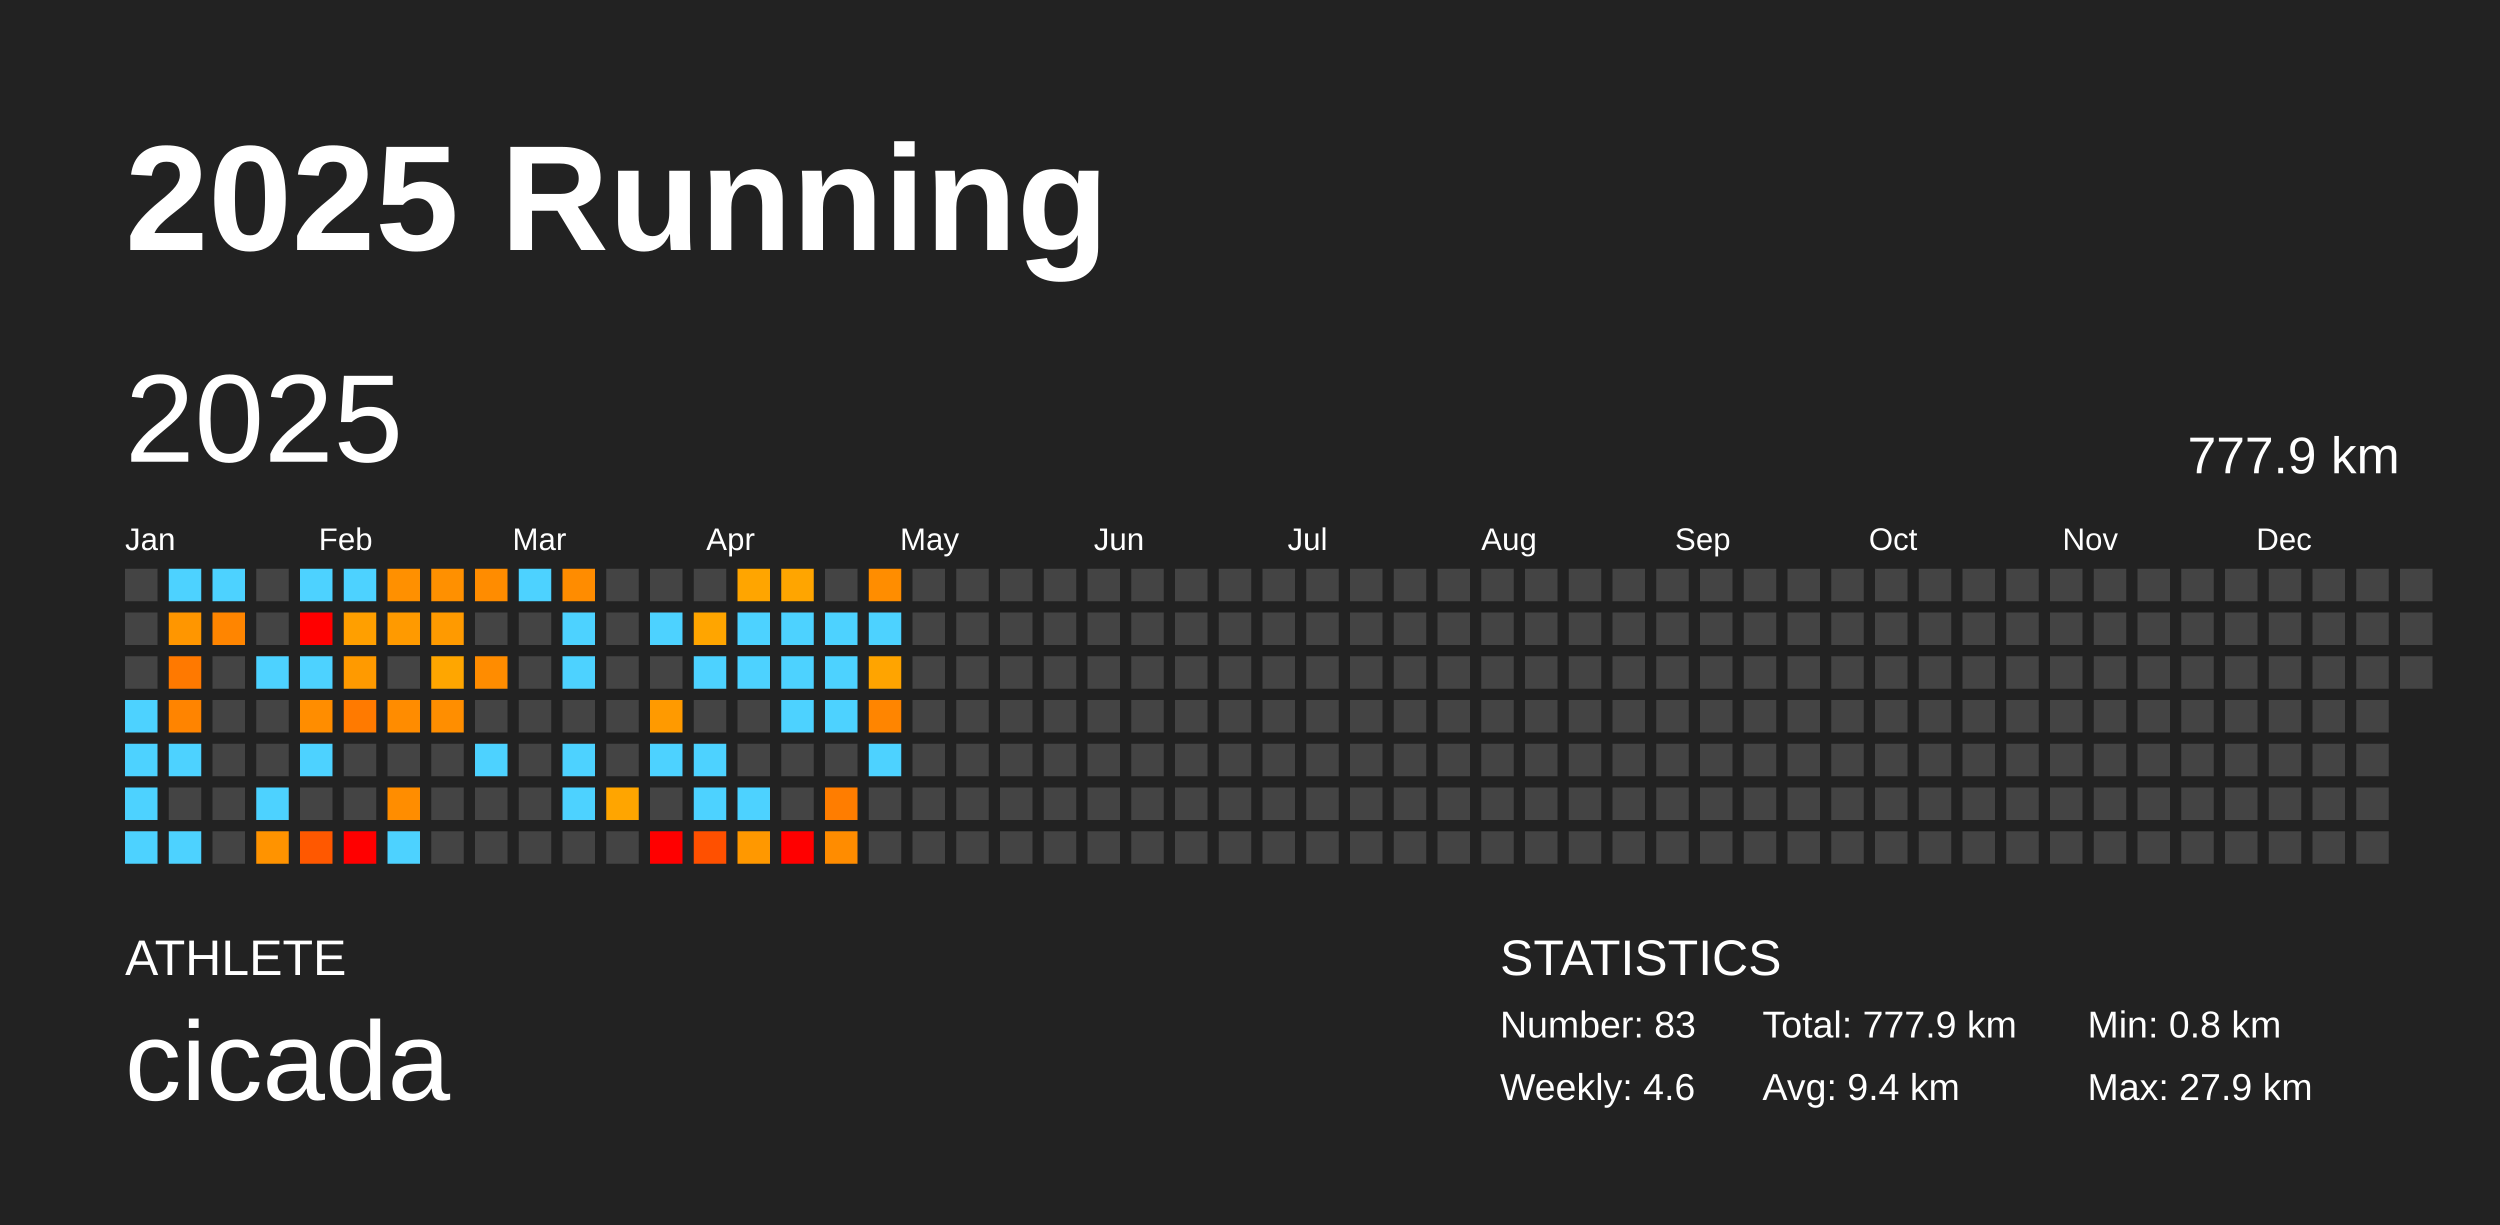
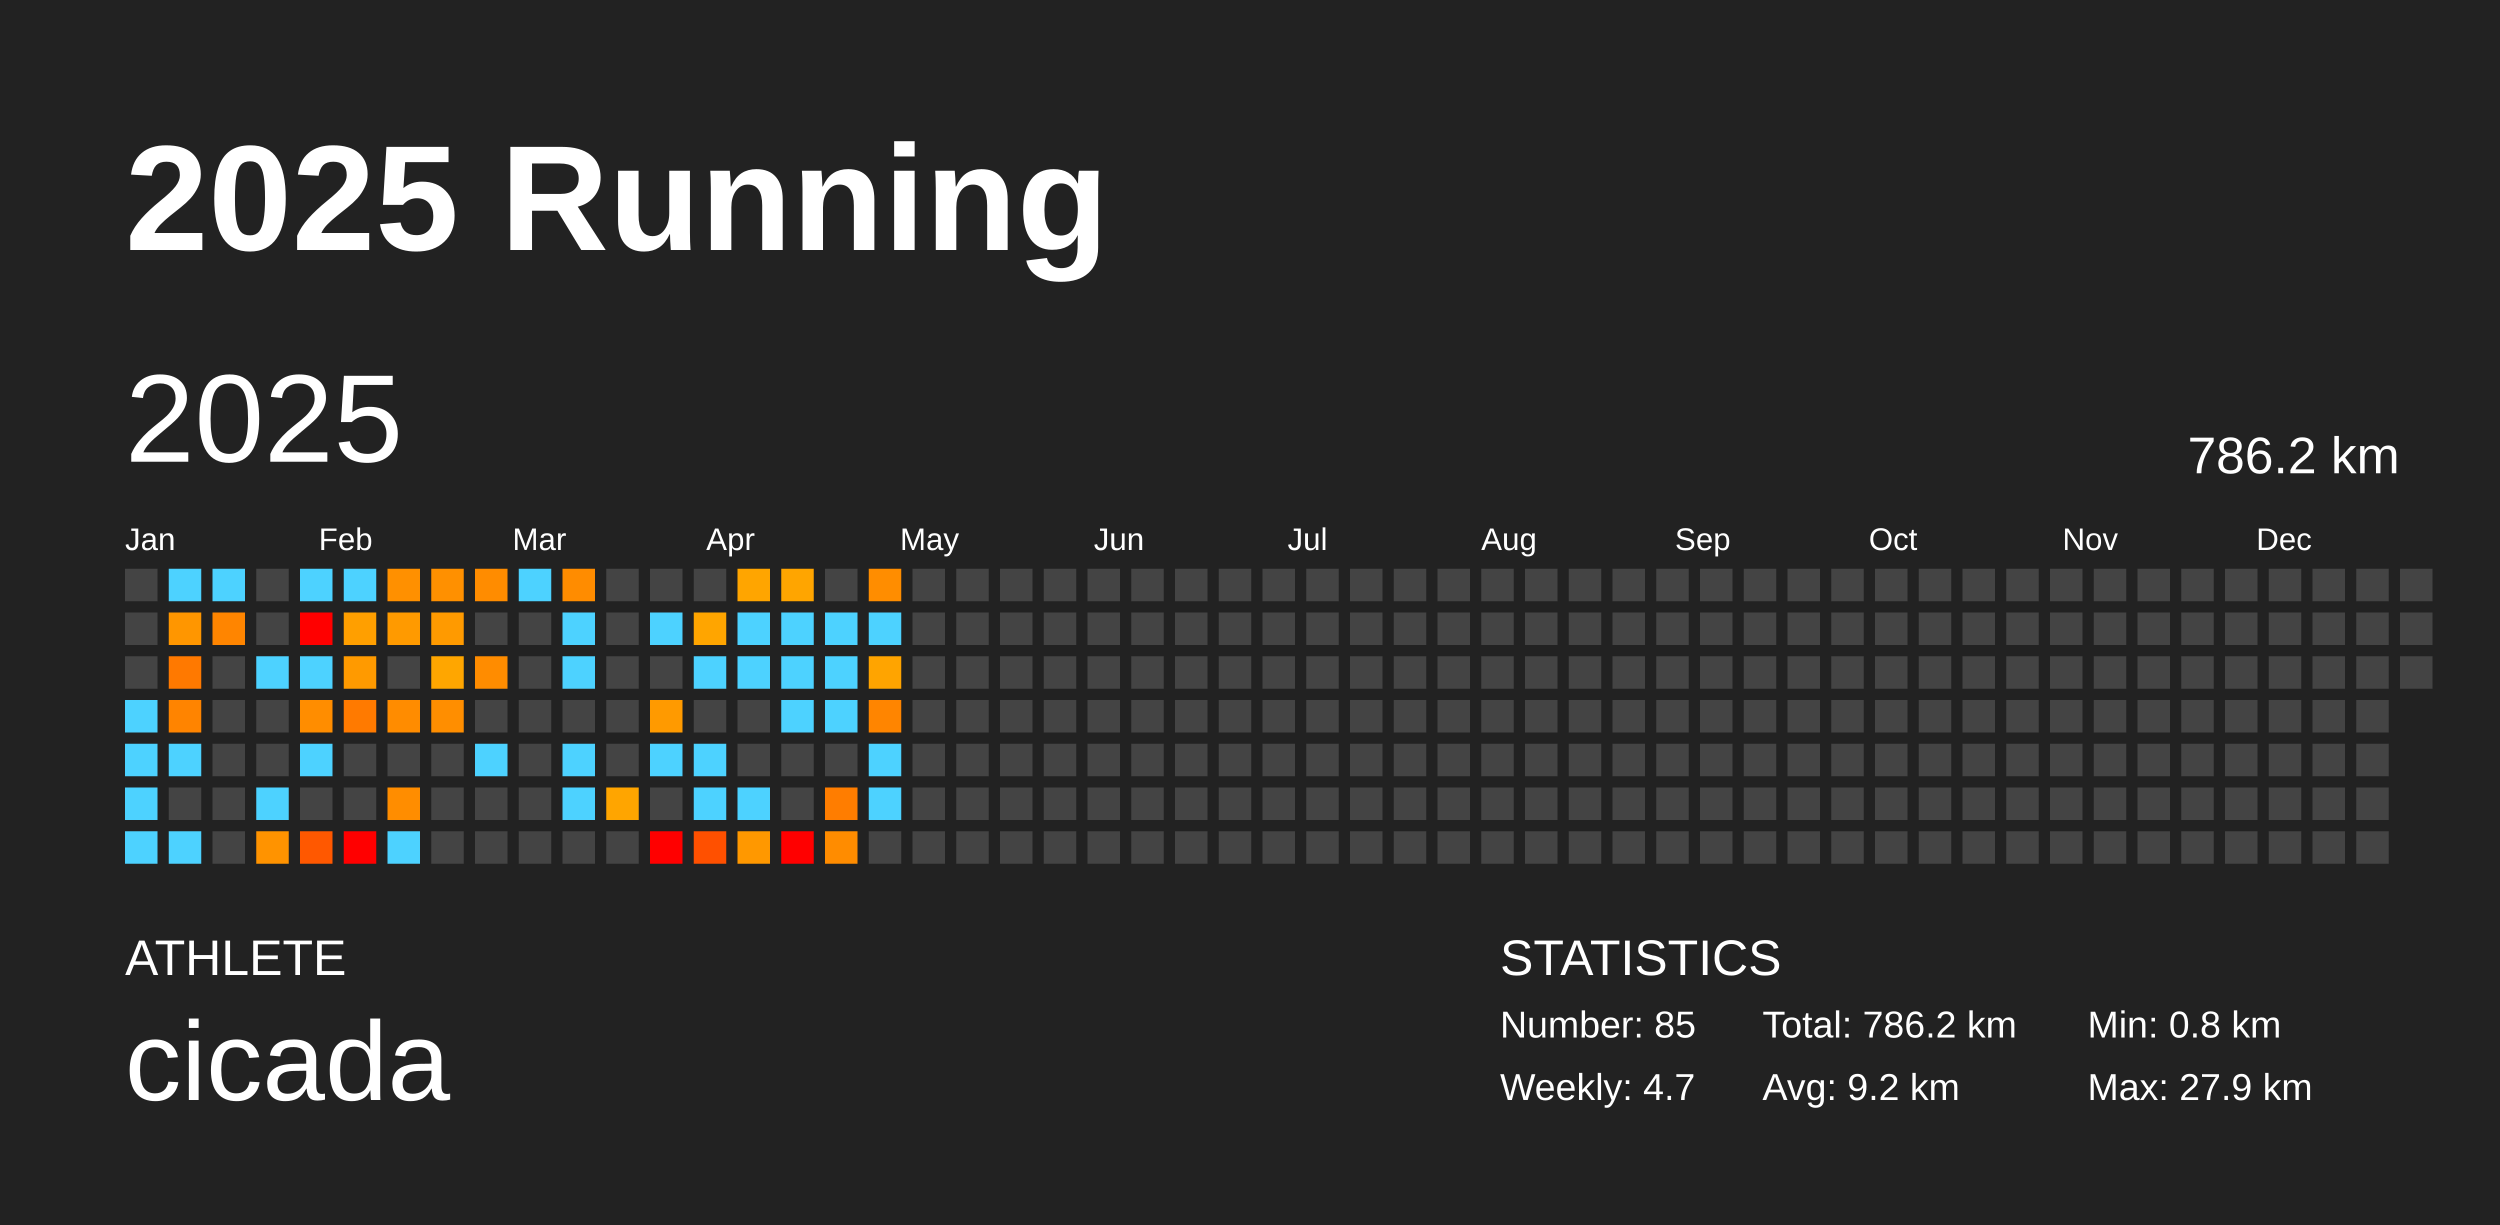
<svg xmlns="http://www.w3.org/2000/svg" baseProfile="full" height="98mm" version="1.1" viewBox="0,0,200,98" width="200mm">
  <defs />
  <rect fill="#222222" height="98" width="200" x="0" y="0" />
  <text fill="#FFFFFF" style="font-size:12px; font-family:Arial; font-weight:bold;" x="10" y="20">2025 Running</text>
  <text fill="#FFFFFF" style="font-size:4px; font-family:Arial" x="10" y="78">ATHLETE</text>
  <text fill="#FFFFFF" style="font-size:9px; font-family:Arial" x="10" y="88">cicada</text>
  <text fill="#FFFFFF" style="font-size:4px; font-family:Arial" x="120" y="78">STATISTICS</text>
-   <text fill="#FFFFFF" style="font-size:3px; font-family:Arial" x="120" y="83">Number: 83</text>
-   <text fill="#FFFFFF" style="font-size:3px; font-family:Arial" x="120" y="88">Weekly: 4.6</text>
-   <text fill="#FFFFFF" style="font-size:3px; font-family:Arial" x="141" y="83">Total: 777.9 km</text>
-   <text fill="#FFFFFF" style="font-size:3px; font-family:Arial" x="141" y="88">Avg: 9.4 km</text>
+   <text fill="#FFFFFF" style="font-size:3px; font-family:Arial" x="120" y="83">Number: 85</text>
+   <text fill="#FFFFFF" style="font-size:3px; font-family:Arial" x="120" y="88">Weekly: 4.7</text>
+   <text fill="#FFFFFF" style="font-size:3px; font-family:Arial" x="141" y="83">Total: 786.2 km</text>
+   <text fill="#FFFFFF" style="font-size:3px; font-family:Arial" x="141" y="88">Avg: 9.2 km</text>
  <text fill="#FFFFFF" style="font-size:3px; font-family:Arial" x="167" y="83">Min: 0.8 km</text>
  <text fill="#FFFFFF" style="font-size:3px; font-family:Arial" x="167" y="88">Max: 27.9 km</text>
  <text dominant-baseline="hanging" fill="#FFFFFF" style="font-size:10.0px; font-family:Arial;" x="10" y="30">2025</text>
-   <text dominant-baseline="hanging" fill="#FFFFFF" style="font-size:4.125px; font-family:Arial;" x="175" y="35">777.9 km</text>
+   <text dominant-baseline="hanging" fill="#FFFFFF" style="font-size:4.125px; font-family:Arial;" x="175" y="35">786.2 km</text>
  <text fill="#FFFFFF" style="font-size:2.5px; font-family:Arial" x="10.0" y="44">Jan</text>
  <text fill="#FFFFFF" style="font-size:2.5px; font-family:Arial" x="25.5" y="44">Feb</text>
  <text fill="#FFFFFF" style="font-size:2.5px; font-family:Arial" x="41.0" y="44">Mar</text>
  <text fill="#FFFFFF" style="font-size:2.5px; font-family:Arial" x="56.5" y="44">Apr</text>
  <text fill="#FFFFFF" style="font-size:2.5px; font-family:Arial" x="72.0" y="44">May</text>
  <text fill="#FFFFFF" style="font-size:2.5px; font-family:Arial" x="87.5" y="44">Jun</text>
  <text fill="#FFFFFF" style="font-size:2.5px; font-family:Arial" x="103.0" y="44">Jul</text>
  <text fill="#FFFFFF" style="font-size:2.5px; font-family:Arial" x="118.5" y="44">Aug</text>
  <text fill="#FFFFFF" style="font-size:2.5px; font-family:Arial" x="134.0" y="44">Sep</text>
  <text fill="#FFFFFF" style="font-size:2.5px; font-family:Arial" x="149.5" y="44">Oct</text>
  <text fill="#FFFFFF" style="font-size:2.5px; font-family:Arial" x="165.0" y="44">Nov</text>
  <text fill="#FFFFFF" style="font-size:2.5px; font-family:Arial" x="180.5" y="44">Dec</text>
  <rect fill="#444444" height="2.6" width="2.6" x="10.0" y="45.5" />
  <rect fill="#444444" height="2.6" width="2.6" x="10.0" y="49.0" />
  <rect fill="#444444" height="2.6" width="2.6" x="10.0" y="52.5" />
  <rect fill="#4dd2ff" height="2.6" width="2.6" x="10.0" y="56.0" />
  <rect fill="#4dd2ff" height="2.6" width="2.6" x="10.0" y="59.5" />
  <rect fill="#4dd2ff" height="2.6" width="2.6" x="10.0" y="63.0" />
  <rect fill="#4dd2ff" height="2.6" width="2.6" x="10.0" y="66.5" />
  <rect fill="#4dd2ff" height="2.6" width="2.6" x="13.5" y="45.5" />
  <rect fill="#ff9600" height="2.6" width="2.6" x="13.5" y="49.0" />
  <rect fill="#ff7900" height="2.6" width="2.6" x="13.5" y="52.5" />
  <rect fill="#ff8400" height="2.6" width="2.6" x="13.5" y="56.0" />
  <rect fill="#4dd2ff" height="2.6" width="2.6" x="13.5" y="59.5" />
  <rect fill="#444444" height="2.6" width="2.6" x="13.5" y="63.0" />
  <rect fill="#4dd2ff" height="2.6" width="2.6" x="13.5" y="66.5" />
  <rect fill="#4dd2ff" height="2.6" width="2.6" x="17.0" y="45.5" />
  <rect fill="#ff8500" height="2.6" width="2.6" x="17.0" y="49.0" />
  <rect fill="#444444" height="2.6" width="2.6" x="17.0" y="52.5" />
  <rect fill="#444444" height="2.6" width="2.6" x="17.0" y="56.0" />
  <rect fill="#444444" height="2.6" width="2.6" x="17.0" y="59.5" />
  <rect fill="#444444" height="2.6" width="2.6" x="17.0" y="63.0" />
  <rect fill="#444444" height="2.6" width="2.6" x="17.0" y="66.5" />
  <rect fill="#444444" height="2.6" width="2.6" x="20.5" y="45.5" />
  <rect fill="#444444" height="2.6" width="2.6" x="20.5" y="49.0" />
  <rect fill="#4dd2ff" height="2.6" width="2.6" x="20.5" y="52.5" />
  <rect fill="#444444" height="2.6" width="2.6" x="20.5" y="56.0" />
  <rect fill="#444444" height="2.6" width="2.6" x="20.5" y="59.5" />
  <rect fill="#4dd2ff" height="2.6" width="2.6" x="20.5" y="63.0" />
  <rect fill="#ff9300" height="2.6" width="2.6" x="20.5" y="66.5" />
  <rect fill="#4dd2ff" height="2.6" width="2.6" x="24.0" y="45.5" />
  <rect fill="red" height="2.6" width="2.6" x="24.0" y="49.0" />
  <rect fill="#4dd2ff" height="2.6" width="2.6" x="24.0" y="52.5" />
  <rect fill="#ff8d00" height="2.6" width="2.6" x="24.0" y="56.0" />
  <rect fill="#4dd2ff" height="2.6" width="2.6" x="24.0" y="59.5" />
  <rect fill="#444444" height="2.6" width="2.6" x="24.0" y="63.0" />
  <rect fill="#ff5800" height="2.6" width="2.6" x="24.0" y="66.5" />
  <rect fill="#4dd2ff" height="2.6" width="2.6" x="27.5" y="45.5" />
  <rect fill="#ff9f00" height="2.6" width="2.6" x="27.5" y="49.0" />
  <rect fill="#ff9a00" height="2.6" width="2.6" x="27.5" y="52.5" />
  <rect fill="#ff7a00" height="2.6" width="2.6" x="27.5" y="56.0" />
  <rect fill="#444444" height="2.6" width="2.6" x="27.5" y="59.5" />
  <rect fill="#444444" height="2.6" width="2.6" x="27.5" y="63.0" />
  <rect fill="red" height="2.6" width="2.6" x="27.5" y="66.5" />
  <rect fill="#ff9000" height="2.6" width="2.6" x="31.0" y="45.5" />
  <rect fill="#ff9a00" height="2.6" width="2.6" x="31.0" y="49.0" />
  <rect fill="#444444" height="2.6" width="2.6" x="31.0" y="52.5" />
  <rect fill="#ff8c00" height="2.6" width="2.6" x="31.0" y="56.0" />
  <rect fill="#444444" height="2.6" width="2.6" x="31.0" y="59.5" />
  <rect fill="#ff8d00" height="2.6" width="2.6" x="31.0" y="63.0" />
  <rect fill="#4dd2ff" height="2.6" width="2.6" x="31.0" y="66.5" />
  <rect fill="#ff9000" height="2.6" width="2.6" x="34.5" y="45.5" />
  <rect fill="#ff9a00" height="2.6" width="2.6" x="34.5" y="49.0" />
  <rect fill="#ffa600" height="2.6" width="2.6" x="34.5" y="52.5" />
  <rect fill="#ff8e00" height="2.6" width="2.6" x="34.5" y="56.0" />
  <rect fill="#444444" height="2.6" width="2.6" x="34.5" y="59.5" />
  <rect fill="#444444" height="2.6" width="2.6" x="34.5" y="63.0" />
  <rect fill="#444444" height="2.6" width="2.6" x="34.5" y="66.5" />
  <rect fill="#ff8c00" height="2.6" width="2.6" x="38.0" y="45.5" />
  <rect fill="#444444" height="2.6" width="2.6" x="38.0" y="49.0" />
  <rect fill="#ff8c00" height="2.6" width="2.6" x="38.0" y="52.5" />
  <rect fill="#444444" height="2.6" width="2.6" x="38.0" y="56.0" />
  <rect fill="#4dd2ff" height="2.6" width="2.6" x="38.0" y="59.5" />
  <rect fill="#444444" height="2.6" width="2.6" x="38.0" y="63.0" />
  <rect fill="#444444" height="2.6" width="2.6" x="38.0" y="66.5" />
  <rect fill="#4dd2ff" height="2.6" width="2.6" x="41.5" y="45.5" />
  <rect fill="#444444" height="2.6" width="2.6" x="41.5" y="49.0" />
  <rect fill="#444444" height="2.6" width="2.6" x="41.5" y="52.5" />
  <rect fill="#444444" height="2.6" width="2.6" x="41.5" y="56.0" />
  <rect fill="#444444" height="2.6" width="2.6" x="41.5" y="59.5" />
  <rect fill="#444444" height="2.6" width="2.6" x="41.5" y="63.0" />
  <rect fill="#444444" height="2.6" width="2.6" x="41.5" y="66.5" />
  <rect fill="#ff8c00" height="2.6" width="2.6" x="45.0" y="45.5" />
  <rect fill="#4dd2ff" height="2.6" width="2.6" x="45.0" y="49.0" />
  <rect fill="#4dd2ff" height="2.6" width="2.6" x="45.0" y="52.5" />
  <rect fill="#444444" height="2.6" width="2.6" x="45.0" y="56.0" />
  <rect fill="#4dd2ff" height="2.6" width="2.6" x="45.0" y="59.5" />
  <rect fill="#4dd2ff" height="2.6" width="2.6" x="45.0" y="63.0" />
  <rect fill="#444444" height="2.6" width="2.6" x="45.0" y="66.5" />
  <rect fill="#444444" height="2.6" width="2.6" x="48.5" y="45.5" />
  <rect fill="#444444" height="2.6" width="2.6" x="48.5" y="49.0" />
  <rect fill="#444444" height="2.6" width="2.6" x="48.5" y="52.5" />
  <rect fill="#444444" height="2.6" width="2.6" x="48.5" y="56.0" />
  <rect fill="#444444" height="2.6" width="2.6" x="48.5" y="59.5" />
  <rect fill="#ffa500" height="2.6" width="2.6" x="48.5" y="63.0" />
  <rect fill="#444444" height="2.6" width="2.6" x="48.5" y="66.5" />
  <rect fill="#444444" height="2.6" width="2.6" x="52.0" y="45.5" />
  <rect fill="#4dd2ff" height="2.6" width="2.6" x="52.0" y="49.0" />
  <rect fill="#444444" height="2.6" width="2.6" x="52.0" y="52.5" />
  <rect fill="#ff9a00" height="2.6" width="2.6" x="52.0" y="56.0" />
  <rect fill="#4dd2ff" height="2.6" width="2.6" x="52.0" y="59.5" />
  <rect fill="#444444" height="2.6" width="2.6" x="52.0" y="63.0" />
  <rect fill="red" height="2.6" width="2.6" x="52.0" y="66.5" />
  <rect fill="#444444" height="2.6" width="2.6" x="55.5" y="45.5" />
  <rect fill="#ffa500" height="2.6" width="2.6" x="55.5" y="49.0" />
  <rect fill="#4dd2ff" height="2.6" width="2.6" x="55.5" y="52.5" />
  <rect fill="#444444" height="2.6" width="2.6" x="55.5" y="56.0" />
  <rect fill="#4dd2ff" height="2.6" width="2.6" x="55.5" y="59.5" />
  <rect fill="#4dd2ff" height="2.6" width="2.6" x="55.5" y="63.0" />
  <rect fill="#ff5000" height="2.6" width="2.6" x="55.5" y="66.5" />
  <rect fill="#ffa500" height="2.6" width="2.6" x="59.0" y="45.5" />
  <rect fill="#4dd2ff" height="2.6" width="2.6" x="59.0" y="49.0" />
  <rect fill="#4dd2ff" height="2.6" width="2.6" x="59.0" y="52.5" />
  <rect fill="#444444" height="2.6" width="2.6" x="59.0" y="56.0" />
  <rect fill="#444444" height="2.6" width="2.6" x="59.0" y="59.5" />
  <rect fill="#4dd2ff" height="2.6" width="2.6" x="59.0" y="63.0" />
  <rect fill="#ff9800" height="2.6" width="2.6" x="59.0" y="66.5" />
  <rect fill="#ffa500" height="2.6" width="2.6" x="62.5" y="45.5" />
  <rect fill="#4dd2ff" height="2.6" width="2.6" x="62.5" y="49.0" />
  <rect fill="#4dd2ff" height="2.6" width="2.6" x="62.5" y="52.5" />
  <rect fill="#4dd2ff" height="2.6" width="2.6" x="62.5" y="56.0" />
  <rect fill="#444444" height="2.6" width="2.6" x="62.5" y="59.5" />
  <rect fill="#444444" height="2.6" width="2.6" x="62.5" y="63.0" />
  <rect fill="red" height="2.6" width="2.6" x="62.5" y="66.5" />
  <rect fill="#444444" height="2.6" width="2.6" x="66.0" y="45.5" />
  <rect fill="#4dd2ff" height="2.6" width="2.6" x="66.0" y="49.0" />
  <rect fill="#4dd2ff" height="2.6" width="2.6" x="66.0" y="52.5" />
  <rect fill="#4dd2ff" height="2.6" width="2.6" x="66.0" y="56.0" />
  <rect fill="#444444" height="2.6" width="2.6" x="66.0" y="59.5" />
  <rect fill="#ff7d00" height="2.6" width="2.6" x="66.0" y="63.0" />
  <rect fill="#ff8c00" height="2.6" width="2.6" x="66.0" y="66.5" />
  <rect fill="#ff8d00" height="2.6" width="2.6" x="69.5" y="45.5" />
  <rect fill="#4dd2ff" height="2.6" width="2.6" x="69.5" y="49.0" />
  <rect fill="#ffa400" height="2.6" width="2.6" x="69.5" y="52.5" />
  <rect fill="#ff8500" height="2.6" width="2.6" x="69.5" y="56.0" />
  <rect fill="#4dd2ff" height="2.6" width="2.6" x="69.5" y="59.5" />
-   <rect fill="#444444" height="2.6" width="2.6" x="69.5" y="63.0" />
+   <rect fill="#4dd2ff" height="2.6" width="2.6" x="69.5" y="63.0" />
  <rect fill="#444444" height="2.6" width="2.6" x="69.5" y="66.5" />
  <rect fill="#444444" height="2.6" width="2.6" x="73.0" y="45.5" />
  <rect fill="#444444" height="2.6" width="2.6" x="73.0" y="49.0" />
  <rect fill="#444444" height="2.6" width="2.6" x="73.0" y="52.5" />
  <rect fill="#444444" height="2.6" width="2.6" x="73.0" y="56.0" />
  <rect fill="#444444" height="2.6" width="2.6" x="73.0" y="59.5" />
  <rect fill="#444444" height="2.6" width="2.6" x="73.0" y="63.0" />
  <rect fill="#444444" height="2.6" width="2.6" x="73.0" y="66.5" />
  <rect fill="#444444" height="2.6" width="2.6" x="76.5" y="45.5" />
  <rect fill="#444444" height="2.6" width="2.6" x="76.5" y="49.0" />
  <rect fill="#444444" height="2.6" width="2.6" x="76.5" y="52.5" />
  <rect fill="#444444" height="2.6" width="2.6" x="76.5" y="56.0" />
  <rect fill="#444444" height="2.6" width="2.6" x="76.5" y="59.5" />
  <rect fill="#444444" height="2.6" width="2.6" x="76.5" y="63.0" />
  <rect fill="#444444" height="2.6" width="2.6" x="76.5" y="66.5" />
  <rect fill="#444444" height="2.6" width="2.6" x="80.0" y="45.5" />
  <rect fill="#444444" height="2.6" width="2.6" x="80.0" y="49.0" />
  <rect fill="#444444" height="2.6" width="2.6" x="80.0" y="52.5" />
  <rect fill="#444444" height="2.6" width="2.6" x="80.0" y="56.0" />
  <rect fill="#444444" height="2.6" width="2.6" x="80.0" y="59.5" />
  <rect fill="#444444" height="2.6" width="2.6" x="80.0" y="63.0" />
  <rect fill="#444444" height="2.6" width="2.6" x="80.0" y="66.5" />
  <rect fill="#444444" height="2.6" width="2.6" x="83.5" y="45.5" />
  <rect fill="#444444" height="2.6" width="2.6" x="83.5" y="49.0" />
  <rect fill="#444444" height="2.6" width="2.6" x="83.5" y="52.5" />
  <rect fill="#444444" height="2.6" width="2.6" x="83.5" y="56.0" />
  <rect fill="#444444" height="2.6" width="2.6" x="83.5" y="59.5" />
  <rect fill="#444444" height="2.6" width="2.6" x="83.5" y="63.0" />
  <rect fill="#444444" height="2.6" width="2.6" x="83.5" y="66.5" />
  <rect fill="#444444" height="2.6" width="2.6" x="87.0" y="45.5" />
  <rect fill="#444444" height="2.6" width="2.6" x="87.0" y="49.0" />
  <rect fill="#444444" height="2.6" width="2.6" x="87.0" y="52.5" />
  <rect fill="#444444" height="2.6" width="2.6" x="87.0" y="56.0" />
  <rect fill="#444444" height="2.6" width="2.6" x="87.0" y="59.5" />
  <rect fill="#444444" height="2.6" width="2.6" x="87.0" y="63.0" />
  <rect fill="#444444" height="2.6" width="2.6" x="87.0" y="66.5" />
  <rect fill="#444444" height="2.6" width="2.6" x="90.5" y="45.5" />
  <rect fill="#444444" height="2.6" width="2.6" x="90.5" y="49.0" />
  <rect fill="#444444" height="2.6" width="2.6" x="90.5" y="52.5" />
  <rect fill="#444444" height="2.6" width="2.6" x="90.5" y="56.0" />
  <rect fill="#444444" height="2.6" width="2.6" x="90.5" y="59.5" />
  <rect fill="#444444" height="2.6" width="2.6" x="90.5" y="63.0" />
  <rect fill="#444444" height="2.6" width="2.6" x="90.5" y="66.5" />
  <rect fill="#444444" height="2.6" width="2.6" x="94.0" y="45.5" />
  <rect fill="#444444" height="2.6" width="2.6" x="94.0" y="49.0" />
  <rect fill="#444444" height="2.6" width="2.6" x="94.0" y="52.5" />
  <rect fill="#444444" height="2.6" width="2.6" x="94.0" y="56.0" />
  <rect fill="#444444" height="2.6" width="2.6" x="94.0" y="59.5" />
  <rect fill="#444444" height="2.6" width="2.6" x="94.0" y="63.0" />
  <rect fill="#444444" height="2.6" width="2.6" x="94.0" y="66.5" />
  <rect fill="#444444" height="2.6" width="2.6" x="97.5" y="45.5" />
  <rect fill="#444444" height="2.6" width="2.6" x="97.5" y="49.0" />
  <rect fill="#444444" height="2.6" width="2.6" x="97.5" y="52.5" />
  <rect fill="#444444" height="2.6" width="2.6" x="97.5" y="56.0" />
  <rect fill="#444444" height="2.6" width="2.6" x="97.5" y="59.5" />
  <rect fill="#444444" height="2.6" width="2.6" x="97.5" y="63.0" />
  <rect fill="#444444" height="2.6" width="2.6" x="97.5" y="66.5" />
  <rect fill="#444444" height="2.6" width="2.6" x="101.0" y="45.5" />
  <rect fill="#444444" height="2.6" width="2.6" x="101.0" y="49.0" />
  <rect fill="#444444" height="2.6" width="2.6" x="101.0" y="52.5" />
  <rect fill="#444444" height="2.6" width="2.6" x="101.0" y="56.0" />
  <rect fill="#444444" height="2.6" width="2.6" x="101.0" y="59.5" />
  <rect fill="#444444" height="2.6" width="2.6" x="101.0" y="63.0" />
  <rect fill="#444444" height="2.6" width="2.6" x="101.0" y="66.5" />
  <rect fill="#444444" height="2.6" width="2.6" x="104.5" y="45.5" />
  <rect fill="#444444" height="2.6" width="2.6" x="104.5" y="49.0" />
  <rect fill="#444444" height="2.6" width="2.6" x="104.5" y="52.5" />
  <rect fill="#444444" height="2.6" width="2.6" x="104.5" y="56.0" />
  <rect fill="#444444" height="2.6" width="2.6" x="104.5" y="59.5" />
  <rect fill="#444444" height="2.6" width="2.6" x="104.5" y="63.0" />
  <rect fill="#444444" height="2.6" width="2.6" x="104.5" y="66.5" />
  <rect fill="#444444" height="2.6" width="2.6" x="108.0" y="45.5" />
  <rect fill="#444444" height="2.6" width="2.6" x="108.0" y="49.0" />
  <rect fill="#444444" height="2.6" width="2.6" x="108.0" y="52.5" />
  <rect fill="#444444" height="2.6" width="2.6" x="108.0" y="56.0" />
  <rect fill="#444444" height="2.6" width="2.6" x="108.0" y="59.5" />
  <rect fill="#444444" height="2.6" width="2.6" x="108.0" y="63.0" />
  <rect fill="#444444" height="2.6" width="2.6" x="108.0" y="66.5" />
  <rect fill="#444444" height="2.6" width="2.6" x="111.5" y="45.5" />
  <rect fill="#444444" height="2.6" width="2.6" x="111.5" y="49.0" />
  <rect fill="#444444" height="2.6" width="2.6" x="111.5" y="52.5" />
  <rect fill="#444444" height="2.6" width="2.6" x="111.5" y="56.0" />
  <rect fill="#444444" height="2.6" width="2.6" x="111.5" y="59.5" />
  <rect fill="#444444" height="2.6" width="2.6" x="111.5" y="63.0" />
  <rect fill="#444444" height="2.6" width="2.6" x="111.5" y="66.5" />
  <rect fill="#444444" height="2.6" width="2.6" x="115.0" y="45.5" />
  <rect fill="#444444" height="2.6" width="2.6" x="115.0" y="49.0" />
  <rect fill="#444444" height="2.6" width="2.6" x="115.0" y="52.5" />
  <rect fill="#444444" height="2.6" width="2.6" x="115.0" y="56.0" />
  <rect fill="#444444" height="2.6" width="2.6" x="115.0" y="59.5" />
  <rect fill="#444444" height="2.6" width="2.6" x="115.0" y="63.0" />
  <rect fill="#444444" height="2.6" width="2.6" x="115.0" y="66.5" />
  <rect fill="#444444" height="2.6" width="2.6" x="118.5" y="45.5" />
  <rect fill="#444444" height="2.6" width="2.6" x="118.5" y="49.0" />
  <rect fill="#444444" height="2.6" width="2.6" x="118.5" y="52.5" />
  <rect fill="#444444" height="2.6" width="2.6" x="118.5" y="56.0" />
  <rect fill="#444444" height="2.6" width="2.6" x="118.5" y="59.5" />
  <rect fill="#444444" height="2.6" width="2.6" x="118.5" y="63.0" />
  <rect fill="#444444" height="2.6" width="2.6" x="118.5" y="66.5" />
  <rect fill="#444444" height="2.6" width="2.6" x="122.0" y="45.5" />
  <rect fill="#444444" height="2.6" width="2.6" x="122.0" y="49.0" />
  <rect fill="#444444" height="2.6" width="2.6" x="122.0" y="52.5" />
  <rect fill="#444444" height="2.6" width="2.6" x="122.0" y="56.0" />
  <rect fill="#444444" height="2.6" width="2.6" x="122.0" y="59.5" />
  <rect fill="#444444" height="2.6" width="2.6" x="122.0" y="63.0" />
  <rect fill="#444444" height="2.6" width="2.6" x="122.0" y="66.5" />
  <rect fill="#444444" height="2.6" width="2.6" x="125.5" y="45.5" />
  <rect fill="#444444" height="2.6" width="2.6" x="125.5" y="49.0" />
  <rect fill="#444444" height="2.6" width="2.6" x="125.5" y="52.5" />
  <rect fill="#444444" height="2.6" width="2.6" x="125.5" y="56.0" />
  <rect fill="#444444" height="2.6" width="2.6" x="125.5" y="59.5" />
  <rect fill="#444444" height="2.6" width="2.6" x="125.5" y="63.0" />
  <rect fill="#444444" height="2.6" width="2.6" x="125.5" y="66.5" />
  <rect fill="#444444" height="2.6" width="2.6" x="129.0" y="45.5" />
  <rect fill="#444444" height="2.6" width="2.6" x="129.0" y="49.0" />
  <rect fill="#444444" height="2.6" width="2.6" x="129.0" y="52.5" />
  <rect fill="#444444" height="2.6" width="2.6" x="129.0" y="56.0" />
  <rect fill="#444444" height="2.6" width="2.6" x="129.0" y="59.5" />
  <rect fill="#444444" height="2.6" width="2.6" x="129.0" y="63.0" />
  <rect fill="#444444" height="2.6" width="2.6" x="129.0" y="66.5" />
  <rect fill="#444444" height="2.6" width="2.6" x="132.5" y="45.5" />
  <rect fill="#444444" height="2.6" width="2.6" x="132.5" y="49.0" />
  <rect fill="#444444" height="2.6" width="2.6" x="132.5" y="52.5" />
  <rect fill="#444444" height="2.6" width="2.6" x="132.5" y="56.0" />
  <rect fill="#444444" height="2.6" width="2.6" x="132.5" y="59.5" />
  <rect fill="#444444" height="2.6" width="2.6" x="132.5" y="63.0" />
  <rect fill="#444444" height="2.6" width="2.6" x="132.5" y="66.5" />
  <rect fill="#444444" height="2.6" width="2.6" x="136.0" y="45.5" />
  <rect fill="#444444" height="2.6" width="2.6" x="136.0" y="49.0" />
  <rect fill="#444444" height="2.6" width="2.6" x="136.0" y="52.5" />
  <rect fill="#444444" height="2.6" width="2.6" x="136.0" y="56.0" />
  <rect fill="#444444" height="2.6" width="2.6" x="136.0" y="59.5" />
  <rect fill="#444444" height="2.6" width="2.6" x="136.0" y="63.0" />
  <rect fill="#444444" height="2.6" width="2.6" x="136.0" y="66.5" />
  <rect fill="#444444" height="2.6" width="2.6" x="139.5" y="45.5" />
  <rect fill="#444444" height="2.6" width="2.6" x="139.5" y="49.0" />
  <rect fill="#444444" height="2.6" width="2.6" x="139.5" y="52.5" />
  <rect fill="#444444" height="2.6" width="2.6" x="139.5" y="56.0" />
  <rect fill="#444444" height="2.6" width="2.6" x="139.5" y="59.5" />
  <rect fill="#444444" height="2.6" width="2.6" x="139.5" y="63.0" />
  <rect fill="#444444" height="2.6" width="2.6" x="139.5" y="66.5" />
  <rect fill="#444444" height="2.6" width="2.6" x="143.0" y="45.5" />
  <rect fill="#444444" height="2.6" width="2.6" x="143.0" y="49.0" />
  <rect fill="#444444" height="2.6" width="2.6" x="143.0" y="52.5" />
  <rect fill="#444444" height="2.6" width="2.6" x="143.0" y="56.0" />
  <rect fill="#444444" height="2.6" width="2.6" x="143.0" y="59.5" />
  <rect fill="#444444" height="2.6" width="2.6" x="143.0" y="63.0" />
  <rect fill="#444444" height="2.6" width="2.6" x="143.0" y="66.5" />
  <rect fill="#444444" height="2.6" width="2.6" x="146.5" y="45.5" />
  <rect fill="#444444" height="2.6" width="2.6" x="146.5" y="49.0" />
  <rect fill="#444444" height="2.6" width="2.6" x="146.5" y="52.5" />
  <rect fill="#444444" height="2.6" width="2.6" x="146.5" y="56.0" />
  <rect fill="#444444" height="2.6" width="2.6" x="146.5" y="59.5" />
  <rect fill="#444444" height="2.6" width="2.6" x="146.5" y="63.0" />
  <rect fill="#444444" height="2.6" width="2.6" x="146.5" y="66.5" />
  <rect fill="#444444" height="2.6" width="2.6" x="150.0" y="45.5" />
  <rect fill="#444444" height="2.6" width="2.6" x="150.0" y="49.0" />
  <rect fill="#444444" height="2.6" width="2.6" x="150.0" y="52.5" />
  <rect fill="#444444" height="2.6" width="2.6" x="150.0" y="56.0" />
  <rect fill="#444444" height="2.6" width="2.6" x="150.0" y="59.5" />
  <rect fill="#444444" height="2.6" width="2.6" x="150.0" y="63.0" />
  <rect fill="#444444" height="2.6" width="2.6" x="150.0" y="66.5" />
  <rect fill="#444444" height="2.6" width="2.6" x="153.5" y="45.5" />
  <rect fill="#444444" height="2.6" width="2.6" x="153.5" y="49.0" />
  <rect fill="#444444" height="2.6" width="2.6" x="153.5" y="52.5" />
  <rect fill="#444444" height="2.6" width="2.6" x="153.5" y="56.0" />
  <rect fill="#444444" height="2.6" width="2.6" x="153.5" y="59.5" />
  <rect fill="#444444" height="2.6" width="2.6" x="153.5" y="63.0" />
  <rect fill="#444444" height="2.6" width="2.6" x="153.5" y="66.5" />
  <rect fill="#444444" height="2.6" width="2.6" x="157.0" y="45.5" />
  <rect fill="#444444" height="2.6" width="2.6" x="157.0" y="49.0" />
  <rect fill="#444444" height="2.6" width="2.6" x="157.0" y="52.5" />
  <rect fill="#444444" height="2.6" width="2.6" x="157.0" y="56.0" />
  <rect fill="#444444" height="2.6" width="2.6" x="157.0" y="59.5" />
  <rect fill="#444444" height="2.6" width="2.6" x="157.0" y="63.0" />
  <rect fill="#444444" height="2.6" width="2.6" x="157.0" y="66.5" />
  <rect fill="#444444" height="2.6" width="2.6" x="160.5" y="45.5" />
  <rect fill="#444444" height="2.6" width="2.6" x="160.5" y="49.0" />
  <rect fill="#444444" height="2.6" width="2.6" x="160.5" y="52.5" />
  <rect fill="#444444" height="2.6" width="2.6" x="160.5" y="56.0" />
  <rect fill="#444444" height="2.6" width="2.6" x="160.5" y="59.5" />
  <rect fill="#444444" height="2.6" width="2.6" x="160.5" y="63.0" />
  <rect fill="#444444" height="2.6" width="2.6" x="160.5" y="66.5" />
  <rect fill="#444444" height="2.6" width="2.6" x="164.0" y="45.5" />
  <rect fill="#444444" height="2.6" width="2.6" x="164.0" y="49.0" />
  <rect fill="#444444" height="2.6" width="2.6" x="164.0" y="52.5" />
  <rect fill="#444444" height="2.6" width="2.6" x="164.0" y="56.0" />
  <rect fill="#444444" height="2.6" width="2.6" x="164.0" y="59.5" />
  <rect fill="#444444" height="2.6" width="2.6" x="164.0" y="63.0" />
  <rect fill="#444444" height="2.6" width="2.6" x="164.0" y="66.5" />
  <rect fill="#444444" height="2.6" width="2.6" x="167.5" y="45.5" />
  <rect fill="#444444" height="2.6" width="2.6" x="167.5" y="49.0" />
  <rect fill="#444444" height="2.6" width="2.6" x="167.5" y="52.5" />
  <rect fill="#444444" height="2.6" width="2.6" x="167.5" y="56.0" />
  <rect fill="#444444" height="2.6" width="2.6" x="167.5" y="59.5" />
  <rect fill="#444444" height="2.6" width="2.6" x="167.5" y="63.0" />
  <rect fill="#444444" height="2.6" width="2.6" x="167.5" y="66.5" />
  <rect fill="#444444" height="2.6" width="2.6" x="171.0" y="45.5" />
  <rect fill="#444444" height="2.6" width="2.6" x="171.0" y="49.0" />
  <rect fill="#444444" height="2.6" width="2.6" x="171.0" y="52.5" />
  <rect fill="#444444" height="2.6" width="2.6" x="171.0" y="56.0" />
  <rect fill="#444444" height="2.6" width="2.6" x="171.0" y="59.5" />
  <rect fill="#444444" height="2.6" width="2.6" x="171.0" y="63.0" />
  <rect fill="#444444" height="2.6" width="2.6" x="171.0" y="66.5" />
  <rect fill="#444444" height="2.6" width="2.6" x="174.5" y="45.5" />
  <rect fill="#444444" height="2.6" width="2.6" x="174.5" y="49.0" />
  <rect fill="#444444" height="2.6" width="2.6" x="174.5" y="52.5" />
  <rect fill="#444444" height="2.6" width="2.6" x="174.5" y="56.0" />
  <rect fill="#444444" height="2.6" width="2.6" x="174.5" y="59.5" />
  <rect fill="#444444" height="2.6" width="2.6" x="174.5" y="63.0" />
  <rect fill="#444444" height="2.6" width="2.6" x="174.5" y="66.5" />
  <rect fill="#444444" height="2.6" width="2.6" x="178.0" y="45.5" />
  <rect fill="#444444" height="2.6" width="2.6" x="178.0" y="49.0" />
  <rect fill="#444444" height="2.6" width="2.6" x="178.0" y="52.5" />
  <rect fill="#444444" height="2.6" width="2.6" x="178.0" y="56.0" />
  <rect fill="#444444" height="2.6" width="2.6" x="178.0" y="59.5" />
  <rect fill="#444444" height="2.6" width="2.6" x="178.0" y="63.0" />
  <rect fill="#444444" height="2.6" width="2.6" x="178.0" y="66.5" />
  <rect fill="#444444" height="2.6" width="2.6" x="181.5" y="45.5" />
  <rect fill="#444444" height="2.6" width="2.6" x="181.5" y="49.0" />
  <rect fill="#444444" height="2.6" width="2.6" x="181.5" y="52.5" />
  <rect fill="#444444" height="2.6" width="2.6" x="181.5" y="56.0" />
  <rect fill="#444444" height="2.6" width="2.6" x="181.5" y="59.5" />
  <rect fill="#444444" height="2.6" width="2.6" x="181.5" y="63.0" />
  <rect fill="#444444" height="2.6" width="2.6" x="181.5" y="66.5" />
  <rect fill="#444444" height="2.6" width="2.6" x="185.0" y="45.5" />
  <rect fill="#444444" height="2.6" width="2.6" x="185.0" y="49.0" />
  <rect fill="#444444" height="2.6" width="2.6" x="185.0" y="52.5" />
  <rect fill="#444444" height="2.6" width="2.6" x="185.0" y="56.0" />
  <rect fill="#444444" height="2.6" width="2.6" x="185.0" y="59.5" />
  <rect fill="#444444" height="2.6" width="2.6" x="185.0" y="63.0" />
  <rect fill="#444444" height="2.6" width="2.6" x="185.0" y="66.5" />
  <rect fill="#444444" height="2.6" width="2.6" x="188.5" y="45.5" />
  <rect fill="#444444" height="2.6" width="2.6" x="188.5" y="49.0" />
  <rect fill="#444444" height="2.6" width="2.6" x="188.5" y="52.5" />
  <rect fill="#444444" height="2.6" width="2.6" x="188.5" y="56.0" />
  <rect fill="#444444" height="2.6" width="2.6" x="188.5" y="59.5" />
  <rect fill="#444444" height="2.6" width="2.6" x="188.5" y="63.0" />
  <rect fill="#444444" height="2.6" width="2.6" x="188.5" y="66.5" />
  <rect fill="#444444" height="2.6" width="2.6" x="192.0" y="45.5" />
  <rect fill="#444444" height="2.6" width="2.6" x="192.0" y="49.0" />
  <rect fill="#444444" height="2.6" width="2.6" x="192.0" y="52.5" />
</svg>
